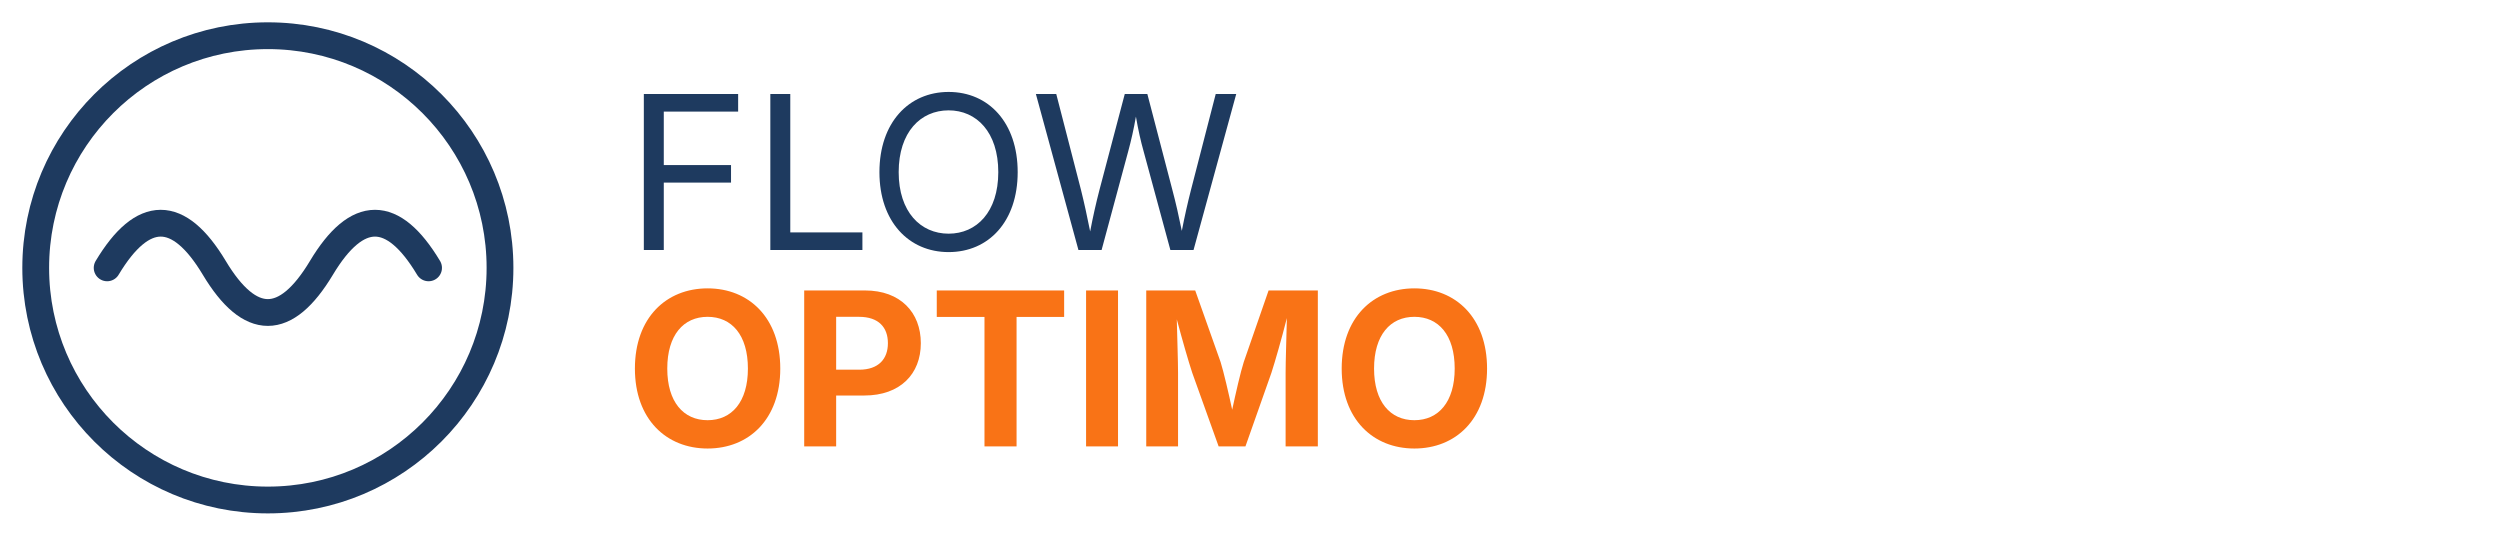
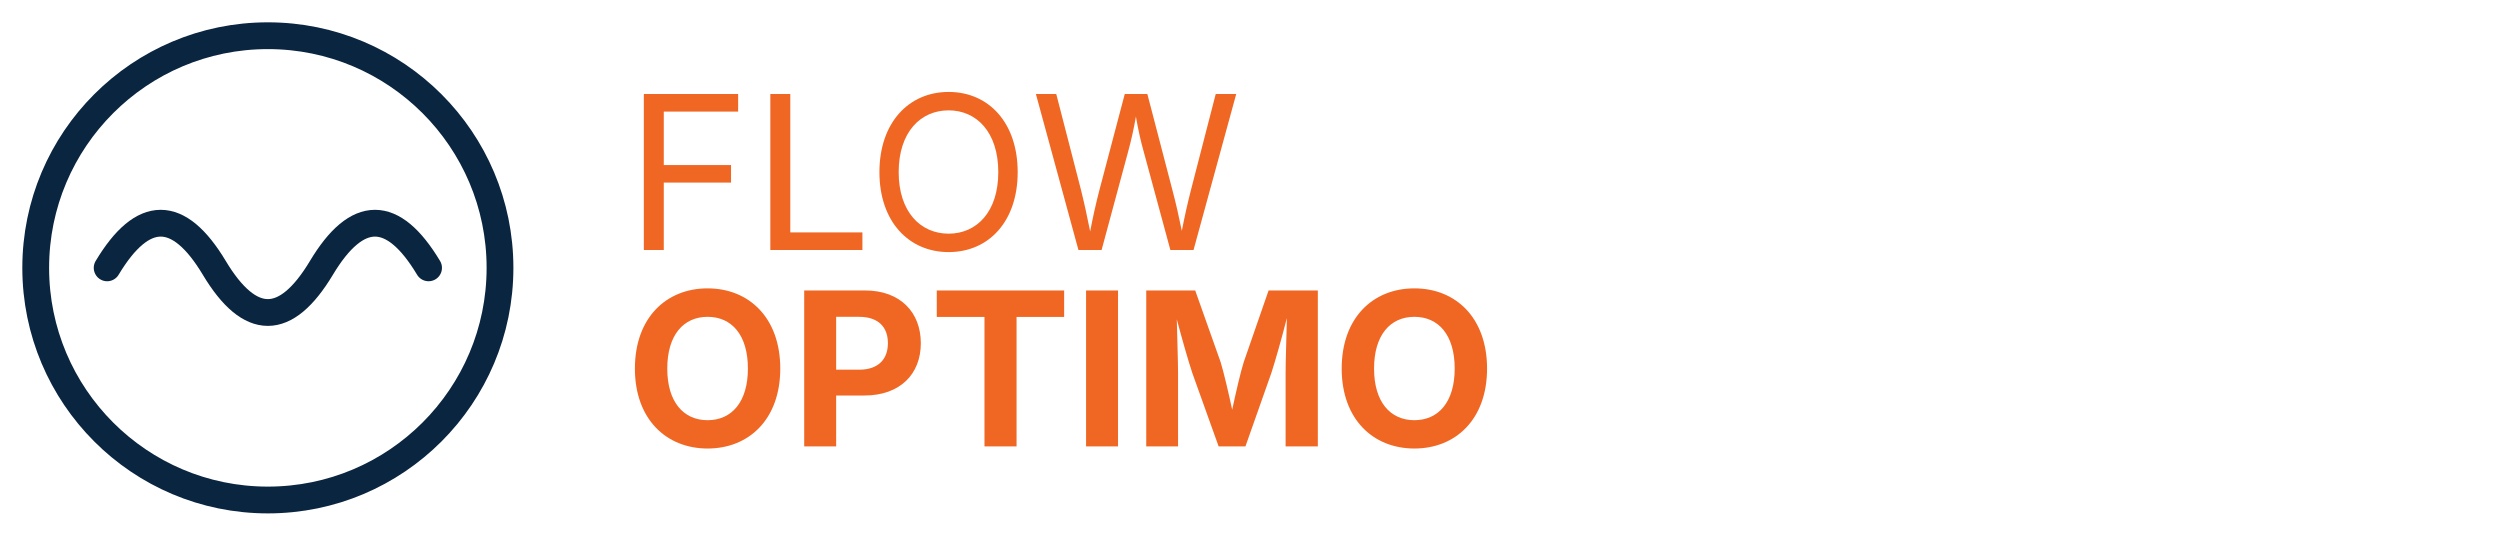
<svg xmlns="http://www.w3.org/2000/svg" viewBox="0 0 280 60" fill="none">
-   <circle cx="30" cy="30" r="26" stroke="#1e3a5f" stroke-width="3" fill="none" />
-   <path d="M12 30 Q18 20, 24 30 T36 30 T48 30" stroke="#1e3a5f" stroke-width="3" fill="none" stroke-linecap="round" />
-   <text x="70" y="28" font-family="Inter, system-ui, sans-serif" font-size="24" font-weight="400" fill="#1e3a5f">FLOW</text>
-   <text x="70" y="50" font-family="Inter, system-ui, sans-serif" font-size="24" font-weight="700" fill="#f97316">OPTIMO</text>
+   <circle cx="30" cy="30" r="26" stroke="#0A2540" stroke-width="3" fill="none" />
+   <path d="M12 30 Q18 20, 24 30 T36 30 T48 30" stroke="#0A2540" stroke-width="3" fill="none" stroke-linecap="round" />
+   <text x="70" y="28" font-family="Inter, system-ui, sans-serif" font-size="24" font-weight="400" fill="#F06723">FLOW</text>
+   <text x="70" y="50" font-family="Inter, system-ui, sans-serif" font-size="24" font-weight="700" fill="#F06723">OPTIMO</text>
</svg>
